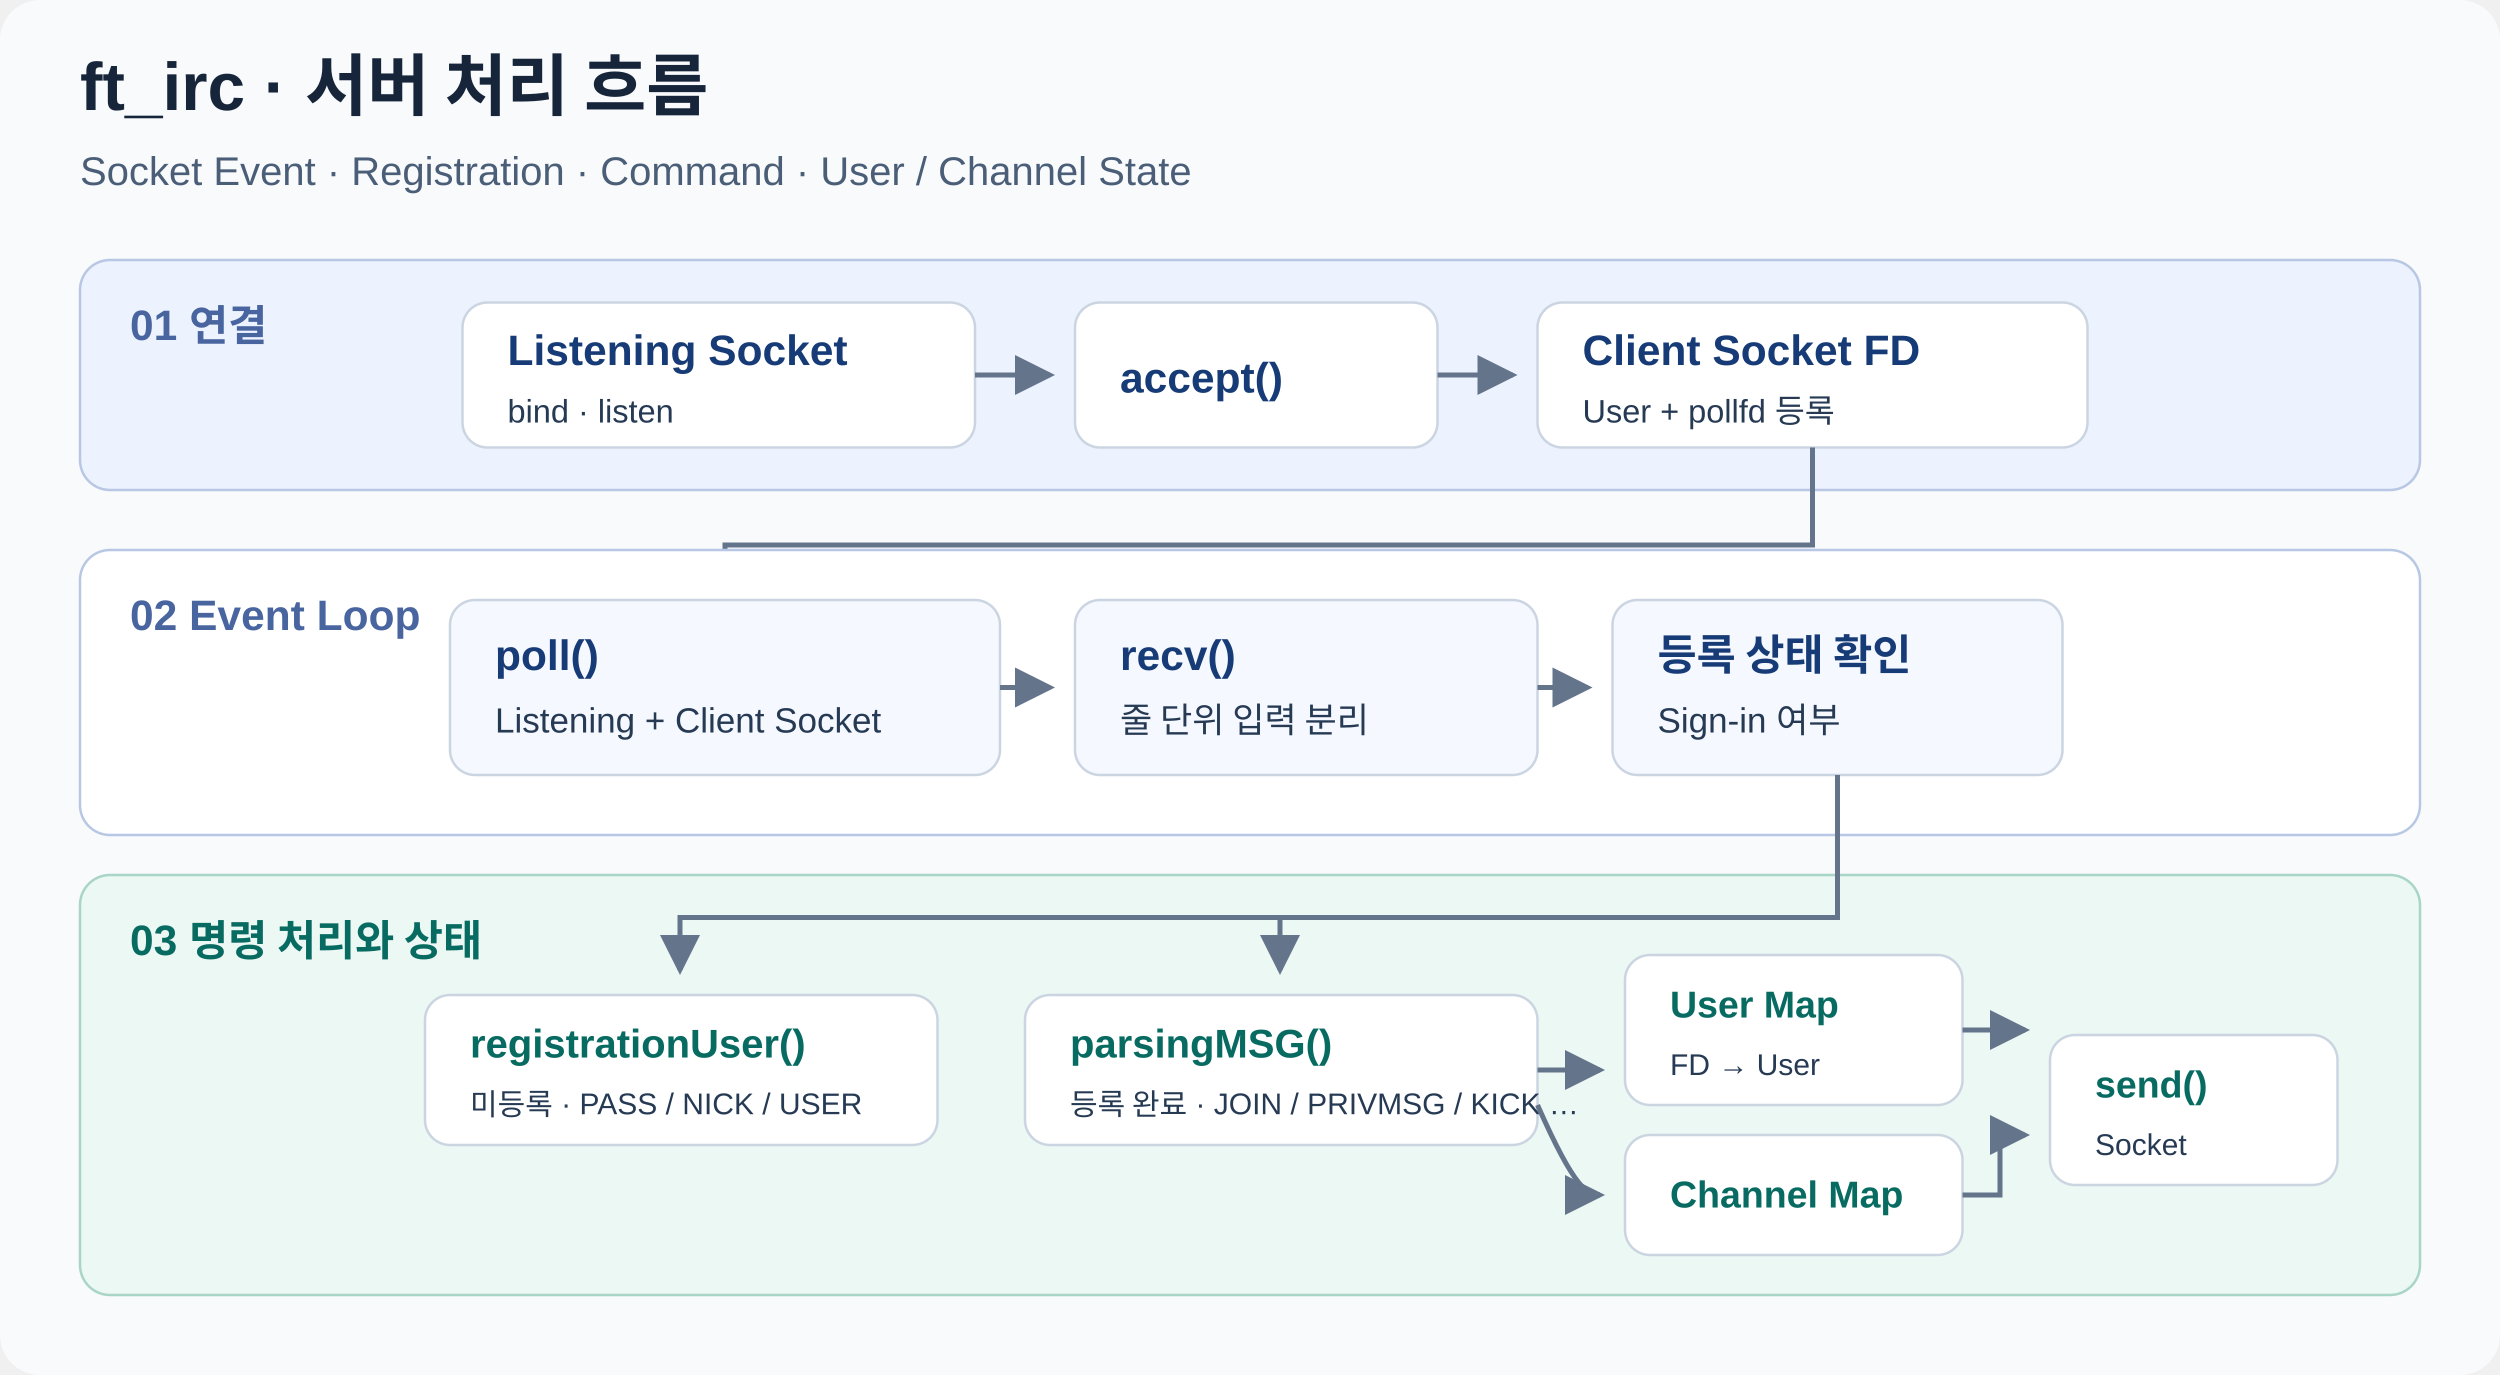
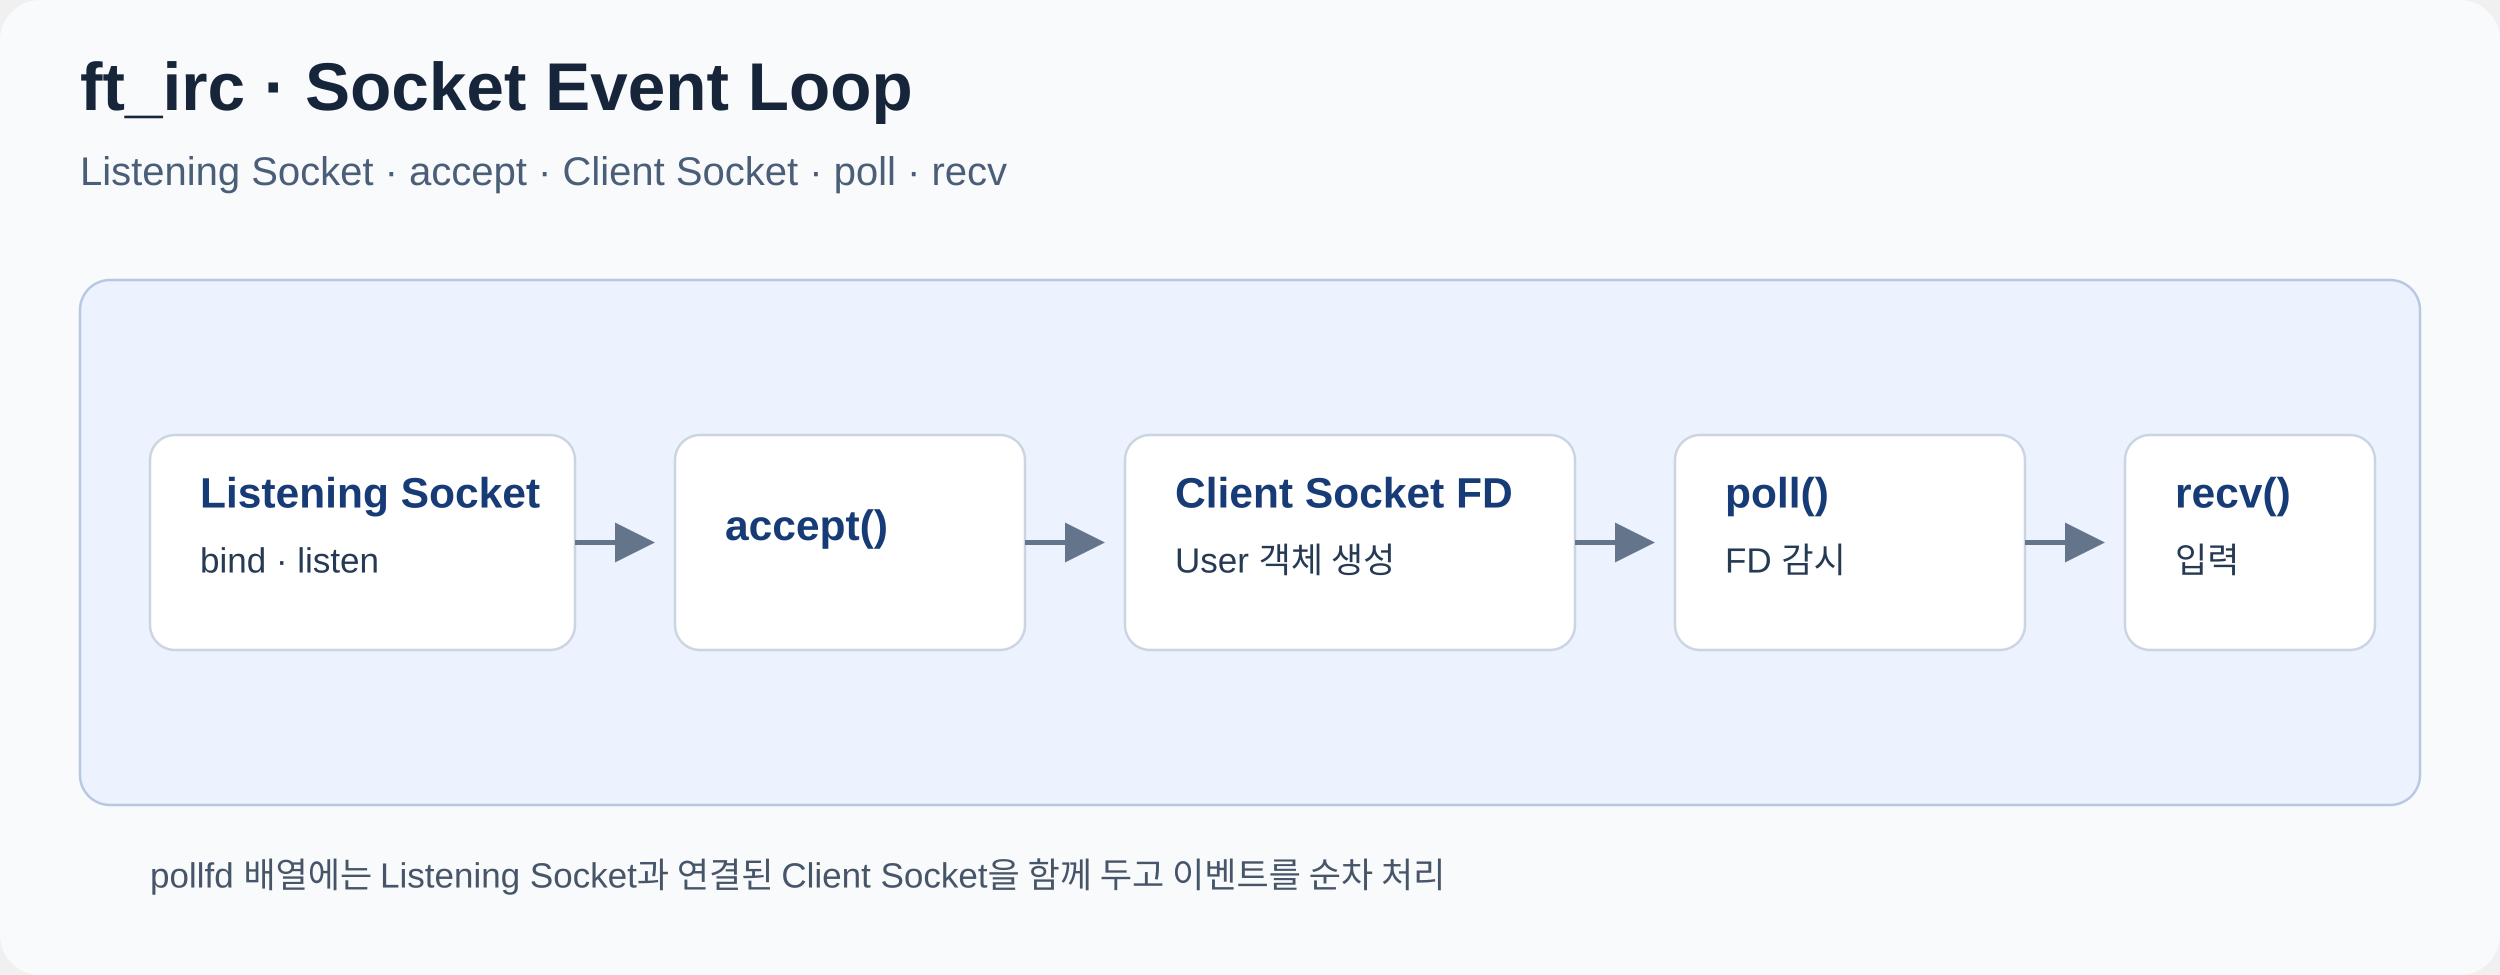
- <svg xmlns="http://www.w3.org/2000/svg" width="1000" height="550" viewBox="0 0 1000 550" role="img" aria-labelledby="title desc">
+ <svg xmlns="http://www.w3.org/2000/svg" width="1000" height="390" viewBox="0 0 1000 390" role="img" aria-labelledby="title desc">
  <defs>
    <marker id="arrow" markerWidth="8" markerHeight="8" refX="7" refY="4" orient="auto">
      <path d="M0 0 L8 4 L0 8Z" fill="#64748b" />
    </marker>
  </defs>
-   <rect width="1000" height="550" rx="16" fill="#f8fafc" />
+   <rect width="1000" height="390" rx="16" fill="#f8fafc" />
  <g font-family="Arial,'Noto Sans CJK KR','Malgun Gothic',sans-serif">
-     <text x="32" y="44" font-size="27" font-weight="700" fill="#17253b">ft_irc · 서버 처리 흐름</text>
-     <text x="32" y="74" font-size="16" fill="#4b5e78">Socket Event · Registration · Command · User / Channel State</text>
-     <rect x="32" y="104" width="936" height="92" rx="12" fill="#edf2ff" stroke="#b8c7e3" />
-     <text x="52" y="136" font-size="17" font-weight="700" fill="#4865a0">01  연결</text>
-     <rect x="185" y="121" width="205" height="58" rx="10" fill="#fff" stroke="#cbd5e1" />
-     <text x="203" y="146" font-size="17" font-weight="700" fill="#163b76">Listening Socket</text>
-     <text x="203" y="169" font-size="13" fill="#263a54">bind · listen</text>
-     <rect x="430" y="121" width="145" height="58" rx="10" fill="#fff" stroke="#cbd5e1" />
-     <text x="448" y="157" font-size="17" font-weight="700" fill="#163b76">accept()</text>
-     <rect x="615" y="121" width="220" height="58" rx="10" fill="#fff" stroke="#cbd5e1" />
-     <text x="633" y="146" font-size="17" font-weight="700" fill="#163b76">Client Socket FD</text>
-     <text x="633" y="169" font-size="13" fill="#263a54">User + pollfd 등록</text>
-     <path d="M390 150 H420" fill="none" stroke="#64748b" stroke-width="2" marker-end="url(#arrow)" />
-     <path d="M575 150 H605" fill="none" stroke="#64748b" stroke-width="2" marker-end="url(#arrow)" />
-     <path d="M725 179 V218 H290 V237" fill="none" stroke="#64748b" stroke-width="2" marker-end="url(#arrow)" />
-     <rect x="32" y="220" width="936" height="114" rx="12" fill="#fff" stroke="#b8c7e3" />
-     <text x="52" y="252" font-size="17" font-weight="700" fill="#4865a0">02  Event Loop</text>
-     <rect x="180" y="240" width="220" height="70" rx="10" fill="#f5f8ff" stroke="#cbd5e1" />
-     <text x="198" y="268" font-size="17" font-weight="700" fill="#163b76">poll()</text>
-     <text x="198" y="293" font-size="14" fill="#263a54">Listening + Client Socket</text>
-     <rect x="430" y="240" width="185" height="70" rx="10" fill="#f5f8ff" stroke="#cbd5e1" />
-     <text x="448" y="268" font-size="17" font-weight="700" fill="#163b76">recv()</text>
-     <text x="448" y="293" font-size="14" fill="#263a54">줄 단위 입력 분리</text>
-     <rect x="645" y="240" width="180" height="70" rx="10" fill="#f5f8ff" stroke="#cbd5e1" />
-     <text x="663" y="268" font-size="17" font-weight="700" fill="#163b76">등록 상태 확인</text>
-     <text x="663" y="293" font-size="14" fill="#263a54">Sign-in 여부</text>
-     <path d="M400 275 H420" fill="none" stroke="#64748b" stroke-width="2" marker-end="url(#arrow)" />
-     <path d="M615 275 H635" fill="none" stroke="#64748b" stroke-width="2" marker-end="url(#arrow)" />
-     <rect x="32" y="350" width="936" height="168" rx="12" fill="#ecf8f4" stroke="#a9d5c6" />
-     <text x="52" y="382" font-size="17" font-weight="700" fill="#086b62">03  명령 처리와 상태</text>
-     <rect x="170" y="398" width="205" height="60" rx="10" fill="#fff" stroke="#cbd5e1" />
-     <text x="188" y="423" font-size="16" font-weight="700" fill="#086b62">registrationUser()</text>
-     <text x="188" y="446" font-size="12" fill="#263a54">미등록 · PASS / NICK / USER</text>
-     <rect x="410" y="398" width="205" height="60" rx="10" fill="#fff" stroke="#cbd5e1" />
-     <text x="428" y="423" font-size="16" font-weight="700" fill="#086b62">parsingMSG()</text>
-     <text x="428" y="446" font-size="12" fill="#263a54">등록 완료 · JOIN / PRIVMSG / KICK …</text>
-     <rect x="650" y="382" width="135" height="60" rx="10" fill="#fff" stroke="#cbd5e1" />
-     <text x="668" y="407" font-size="15" font-weight="700" fill="#086b62">User Map</text>
-     <text x="668" y="430" font-size="12" fill="#263a54">FD → User</text>
-     <rect x="650" y="454" width="135" height="48" rx="10" fill="#fff" stroke="#cbd5e1" />
-     <text x="668" y="483" font-size="15" font-weight="700" fill="#086b62">Channel Map</text>
-     <rect x="820" y="414" width="115" height="60" rx="10" fill="#fff" stroke="#cbd5e1" />
-     <text x="838" y="439" font-size="15" font-weight="700" fill="#086b62">send()</text>
-     <text x="838" y="462" font-size="12" fill="#263a54">Socket</text>
-     <path d="M735 310 V367 H272 V388" fill="none" stroke="#64748b" stroke-width="2" marker-end="url(#arrow)" />
-     <path d="M735 310 V367 H512 V388" fill="none" stroke="#64748b" stroke-width="2" marker-end="url(#arrow)" />
-     <path d="M615 428 H640" fill="none" stroke="#64748b" stroke-width="2" marker-end="url(#arrow)" />
-     <path d="M615 442 C630 476 635 478 640 478" fill="none" stroke="#64748b" stroke-width="2" marker-end="url(#arrow)" />
-     <path d="M785 412 H810" fill="none" stroke="#64748b" stroke-width="2" marker-end="url(#arrow)" />
-     <path d="M785 478 H800 V454 H810" fill="none" stroke="#64748b" stroke-width="2" marker-end="url(#arrow)" />
+     <text x="32" y="44" font-size="27" font-weight="700" fill="#17253b">ft_irc · Socket Event Loop</text>
+     <text x="32" y="74" font-size="16" fill="#4b5e78">Listening Socket · accept · Client Socket · poll · recv</text>
+     <rect x="32" y="112" width="936" height="210" rx="12" fill="#edf2ff" stroke="#b8c7e3" />
+     <rect x="60" y="174" width="170" height="86" rx="10" fill="#fff" stroke="#cbd5e1" />
+     <text x="80" y="203" font-size="17" font-weight="700" fill="#163b76">Listening Socket</text>
+     <text x="80" y="229" font-size="14" fill="#263a54">bind · listen</text>
+     <rect x="270" y="174" width="140" height="86" rx="10" fill="#fff" stroke="#cbd5e1" />
+     <text x="290" y="216" font-size="17" font-weight="700" fill="#163b76">accept()</text>
+     <rect x="450" y="174" width="180" height="86" rx="10" fill="#fff" stroke="#cbd5e1" />
+     <text x="470" y="203" font-size="17" font-weight="700" fill="#163b76">Client Socket FD</text>
+     <text x="470" y="229" font-size="14" fill="#263a54">User 객체 생성</text>
+     <rect x="670" y="174" width="140" height="86" rx="10" fill="#fff" stroke="#cbd5e1" />
+     <text x="690" y="203" font-size="17" font-weight="700" fill="#163b76">poll()</text>
+     <text x="690" y="229" font-size="14" fill="#263a54">FD 감시</text>
+     <rect x="850" y="174" width="100" height="86" rx="10" fill="#fff" stroke="#cbd5e1" />
+     <text x="870" y="203" font-size="17" font-weight="700" fill="#163b76">recv()</text>
+     <text x="870" y="229" font-size="14" fill="#263a54">입력</text>
+     <path d="M230 217 H260" fill="none" stroke="#64748b" stroke-width="2" marker-end="url(#arrow)" />
+     <path d="M410 217 H440" fill="none" stroke="#64748b" stroke-width="2" marker-end="url(#arrow)" />
+     <path d="M630 217 H660" fill="none" stroke="#64748b" stroke-width="2" marker-end="url(#arrow)" />
+     <path d="M810 217 H840" fill="none" stroke="#64748b" stroke-width="2" marker-end="url(#arrow)" />
+     <text x="60" y="355" font-size="14" fill="#475569">pollfd 배열에는 Listening Socket과 연결된 Client Socket을 함께 두고 이벤트를 순차 처리</text>
  </g>
</svg>
